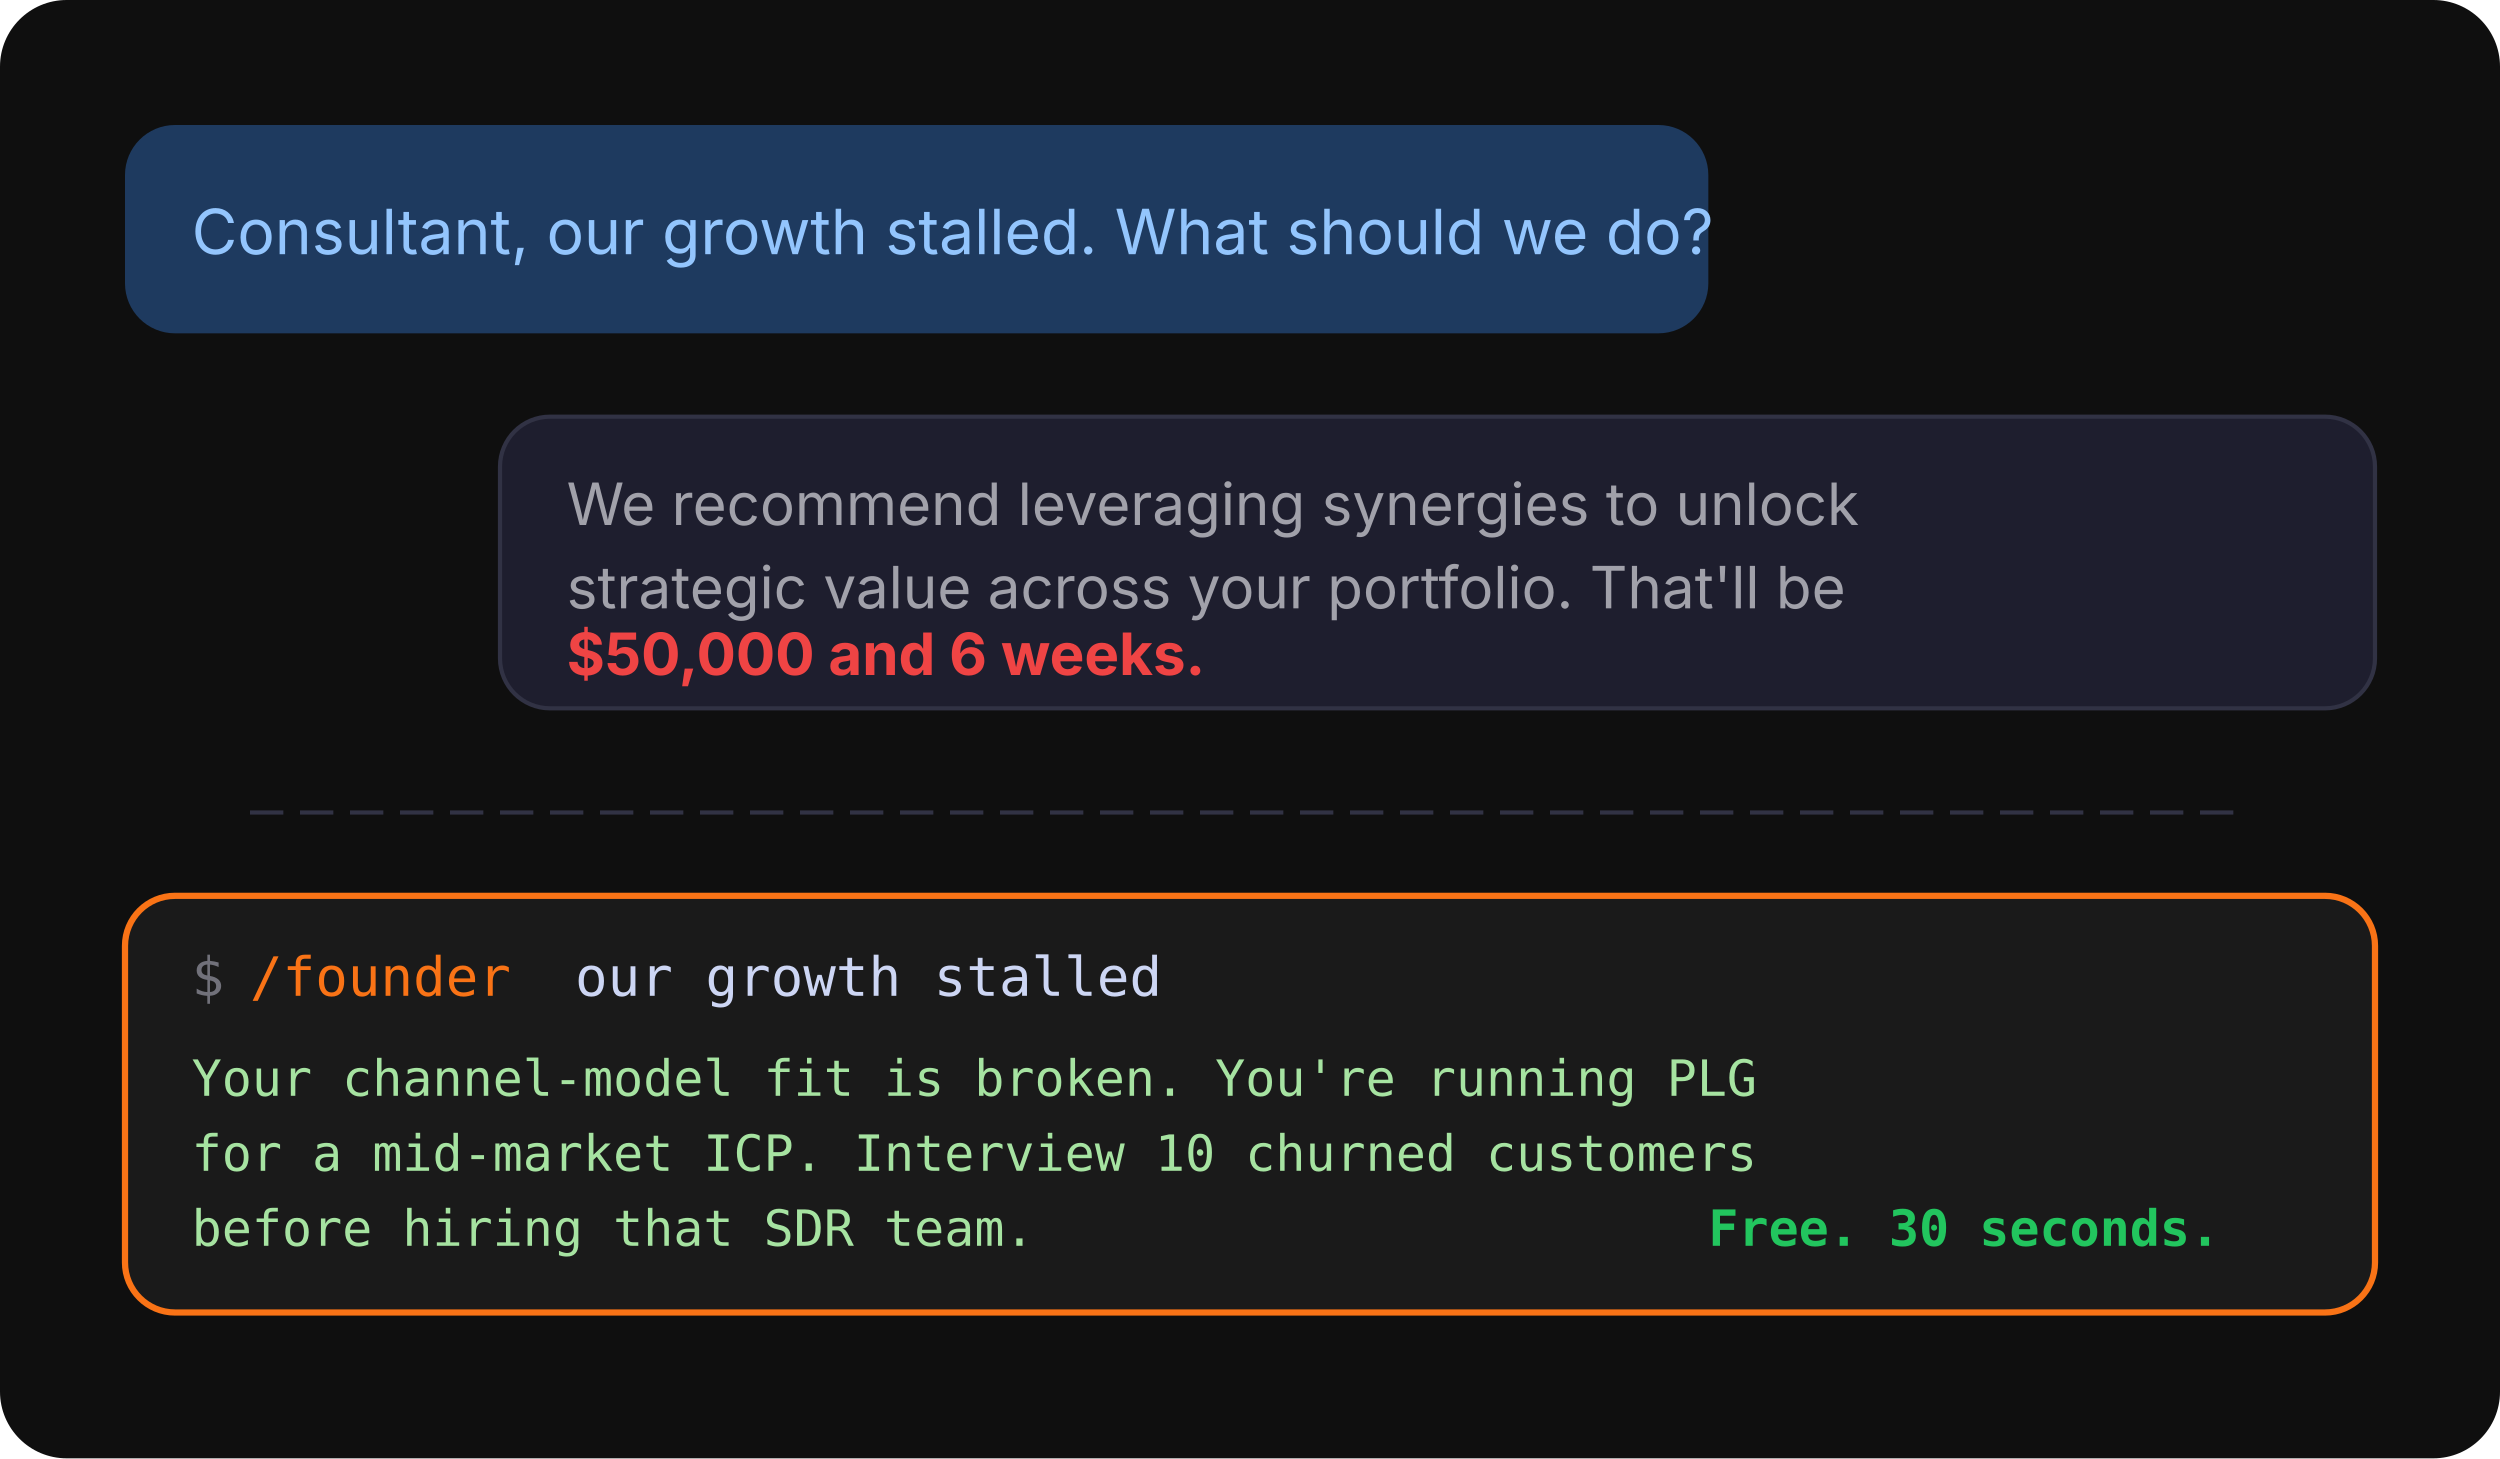
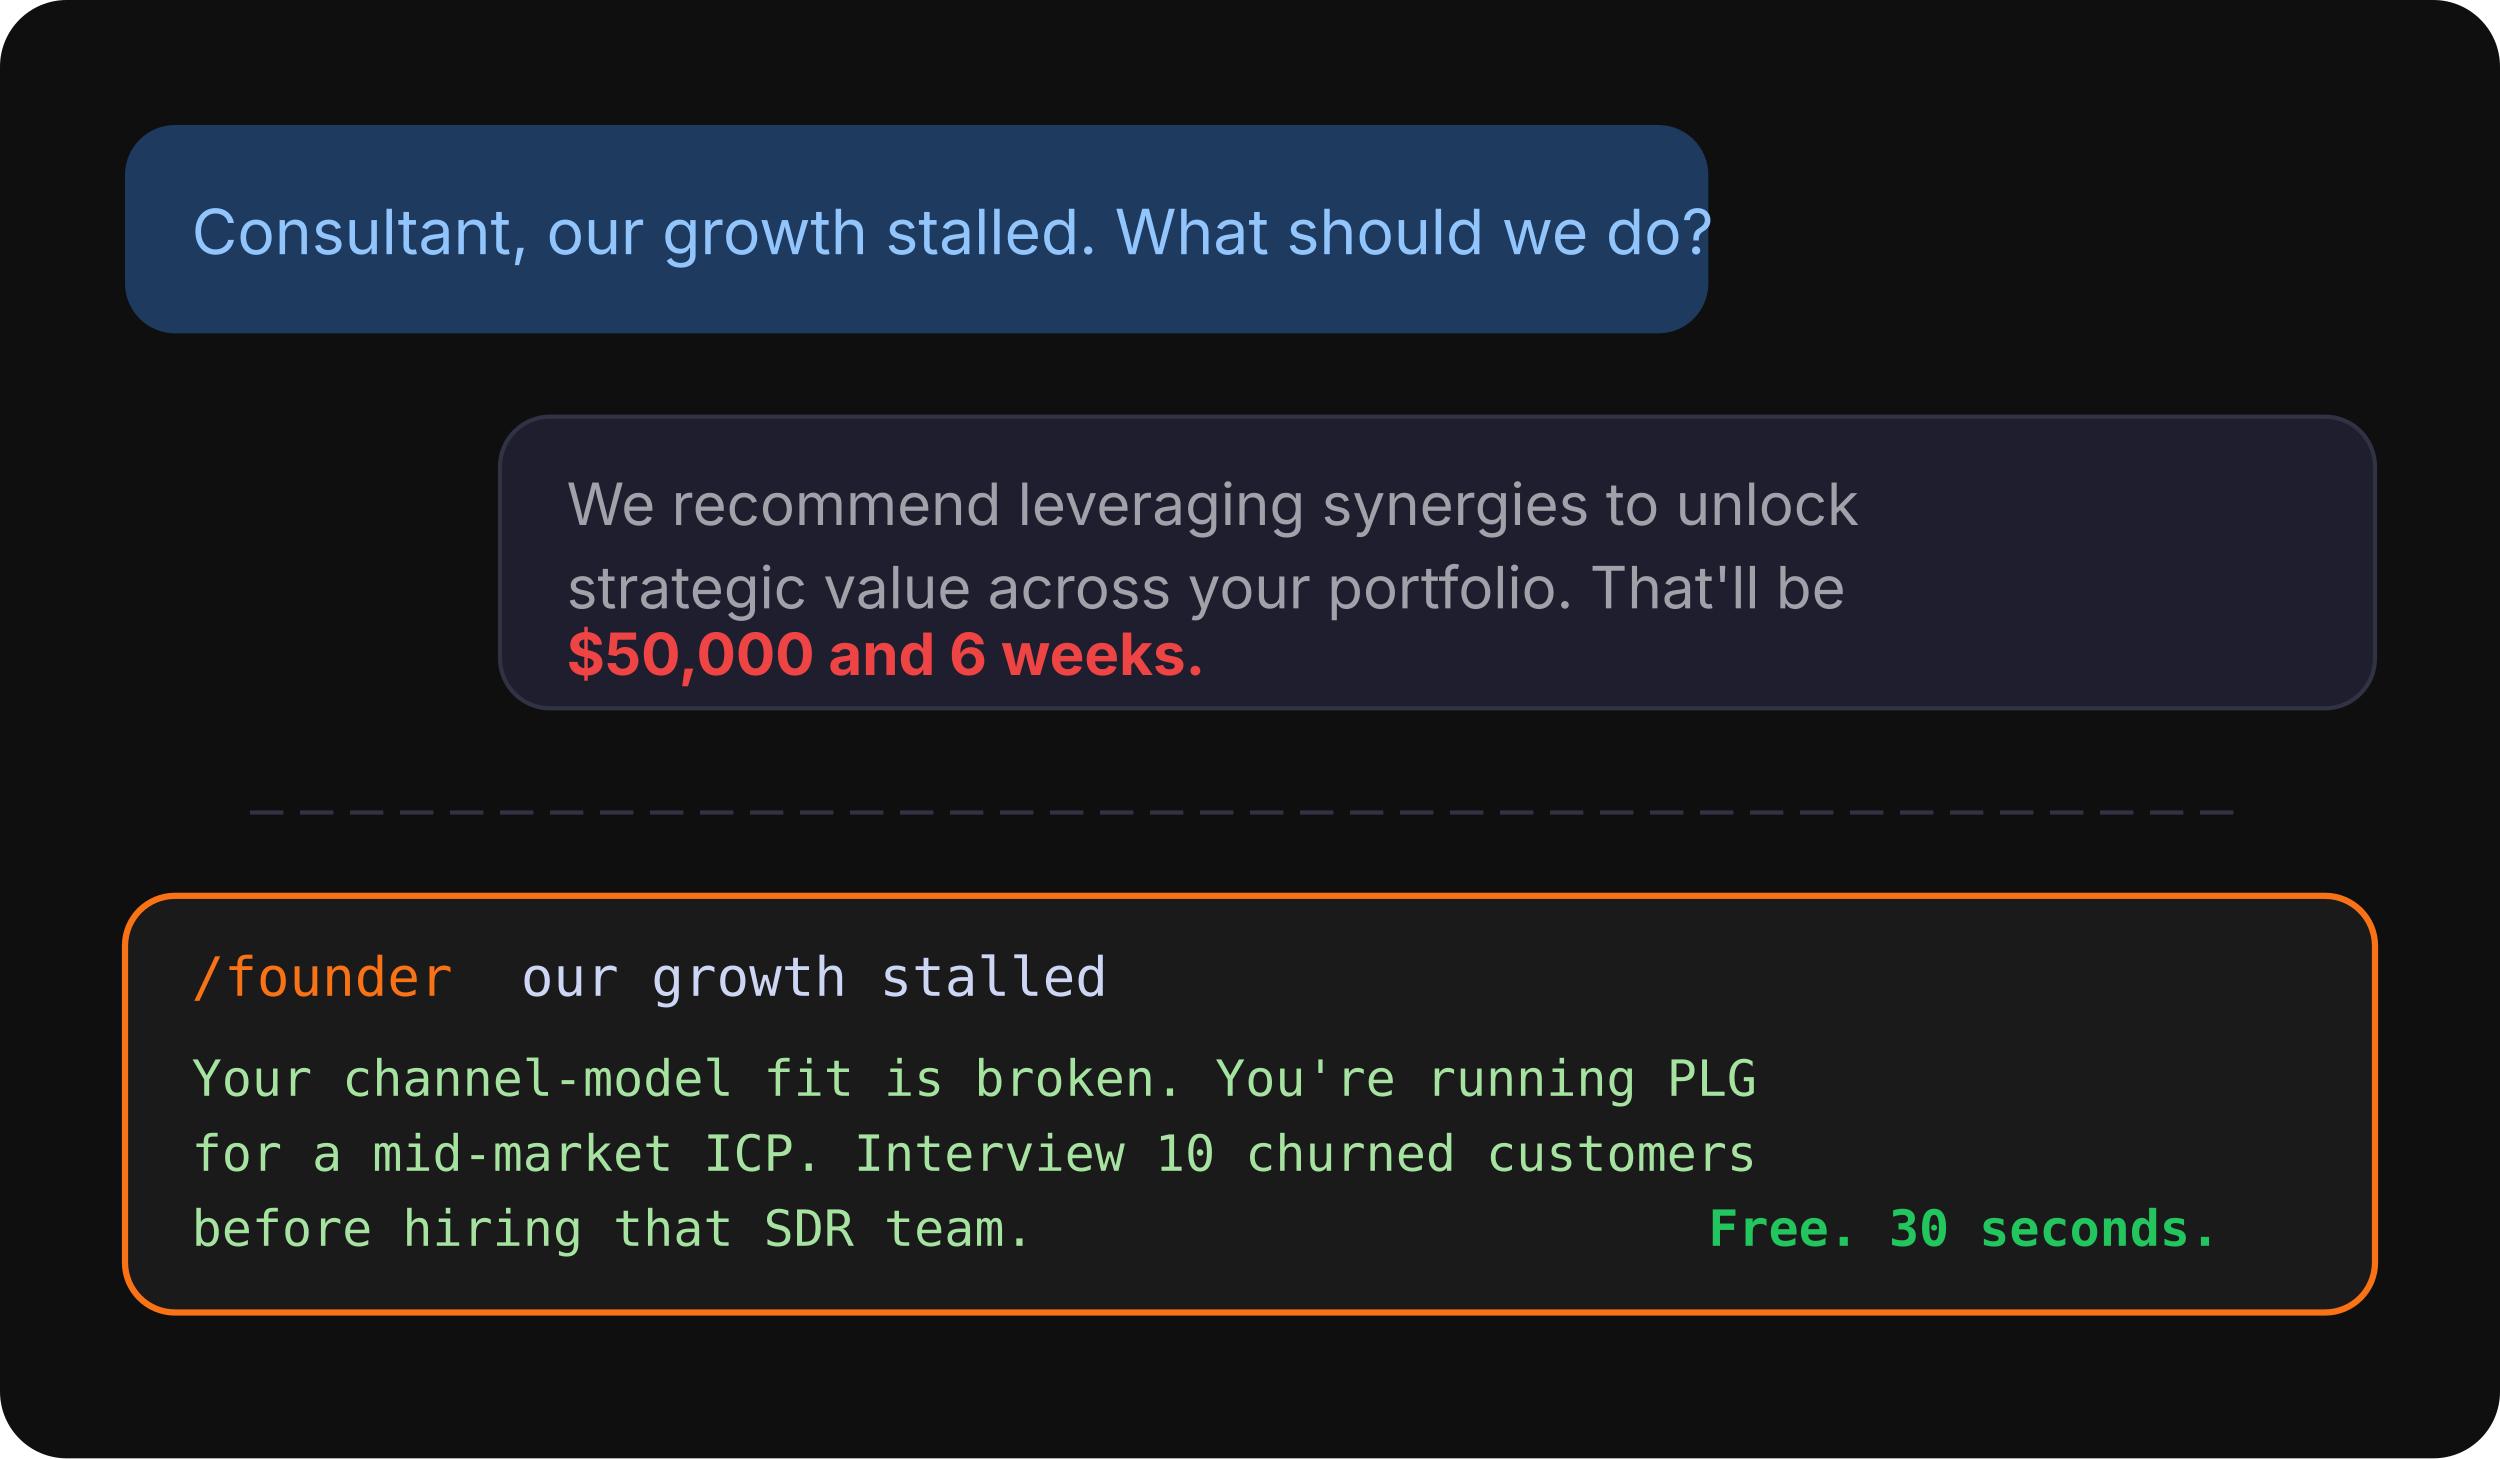
<svg xmlns="http://www.w3.org/2000/svg" viewBox="0 0 600 350" fill="none">
  <rect width="600" height="350" rx="16" fill="#0f0f0f" />
  <g transform="translate(30, 30)">
    <rect width="380" height="50" rx="12" fill="#1e3a5f" />
    <text x="16" y="31" font-family="system-ui, -apple-system, sans-serif" font-size="15" fill="#93c5fd">Consultant, our growth stalled. What should we do?</text>
  </g>
  <g transform="translate(120, 100)">
    <rect width="450" height="70" rx="12" fill="#1e1e2e" stroke="#313244" stroke-width="1" />
    <text x="16" y="26" font-family="system-ui, -apple-system, sans-serif" font-size="14" fill="#a1a1aa">We recommend leveraging synergies to unlock</text>
    <text x="16" y="46" font-family="system-ui, -apple-system, sans-serif" font-size="14" fill="#a1a1aa">strategic value across your portfolio. That'll be</text>
    <text x="16" y="62" font-family="system-ui, -apple-system, sans-serif" font-size="14" fill="#ef4444" font-weight="bold">$50,000 and 6 weeks.</text>
  </g>
  <line x1="60" y1="195" x2="540" y2="195" stroke="#313244" stroke-width="1" stroke-dasharray="8 4" />
  <g transform="translate(30, 215)">
    <rect width="540" height="100" rx="12" fill="#1a1a1a" stroke="#f97316" stroke-width="1.5" />
-     <text x="16" y="24" font-family="ui-monospace, 'SF Mono', monospace" font-size="13" fill="#71717a">$</text>
-     <text x="30" y="24" font-family="ui-monospace, 'SF Mono', monospace" font-size="13" fill="#f97316">/founder</text>
-     <text x="108" y="24" font-family="ui-monospace, 'SF Mono', monospace" font-size="13" fill="#cdd6f4">our growth stalled</text>
+     <text x="16" y="24" font-family="ui-monospace, 'SF Mono', monospace" font-size="13" fill="#f97316">/founder</text>
+     <text x="95" y="24" font-family="ui-monospace, 'SF Mono', monospace" font-size="13" fill="#cdd6f4">our growth stalled</text>
    <text x="16" y="48" font-family="ui-monospace, 'SF Mono', monospace" font-size="12" fill="#a6e3a1">Your channel-model fit is broken. You're running PLG</text>
    <text x="16" y="66" font-family="ui-monospace, 'SF Mono', monospace" font-size="12" fill="#a6e3a1">for a mid-market ICP. Interview 10 churned customers</text>
    <text x="16" y="84" font-family="ui-monospace, 'SF Mono', monospace" font-size="12" fill="#a6e3a1">before hiring that SDR team.</text>
    <text x="380" y="84" font-family="ui-monospace, monospace" font-size="12" fill="#22c55e" font-weight="bold">Free. 30 seconds.</text>
  </g>
</svg>
